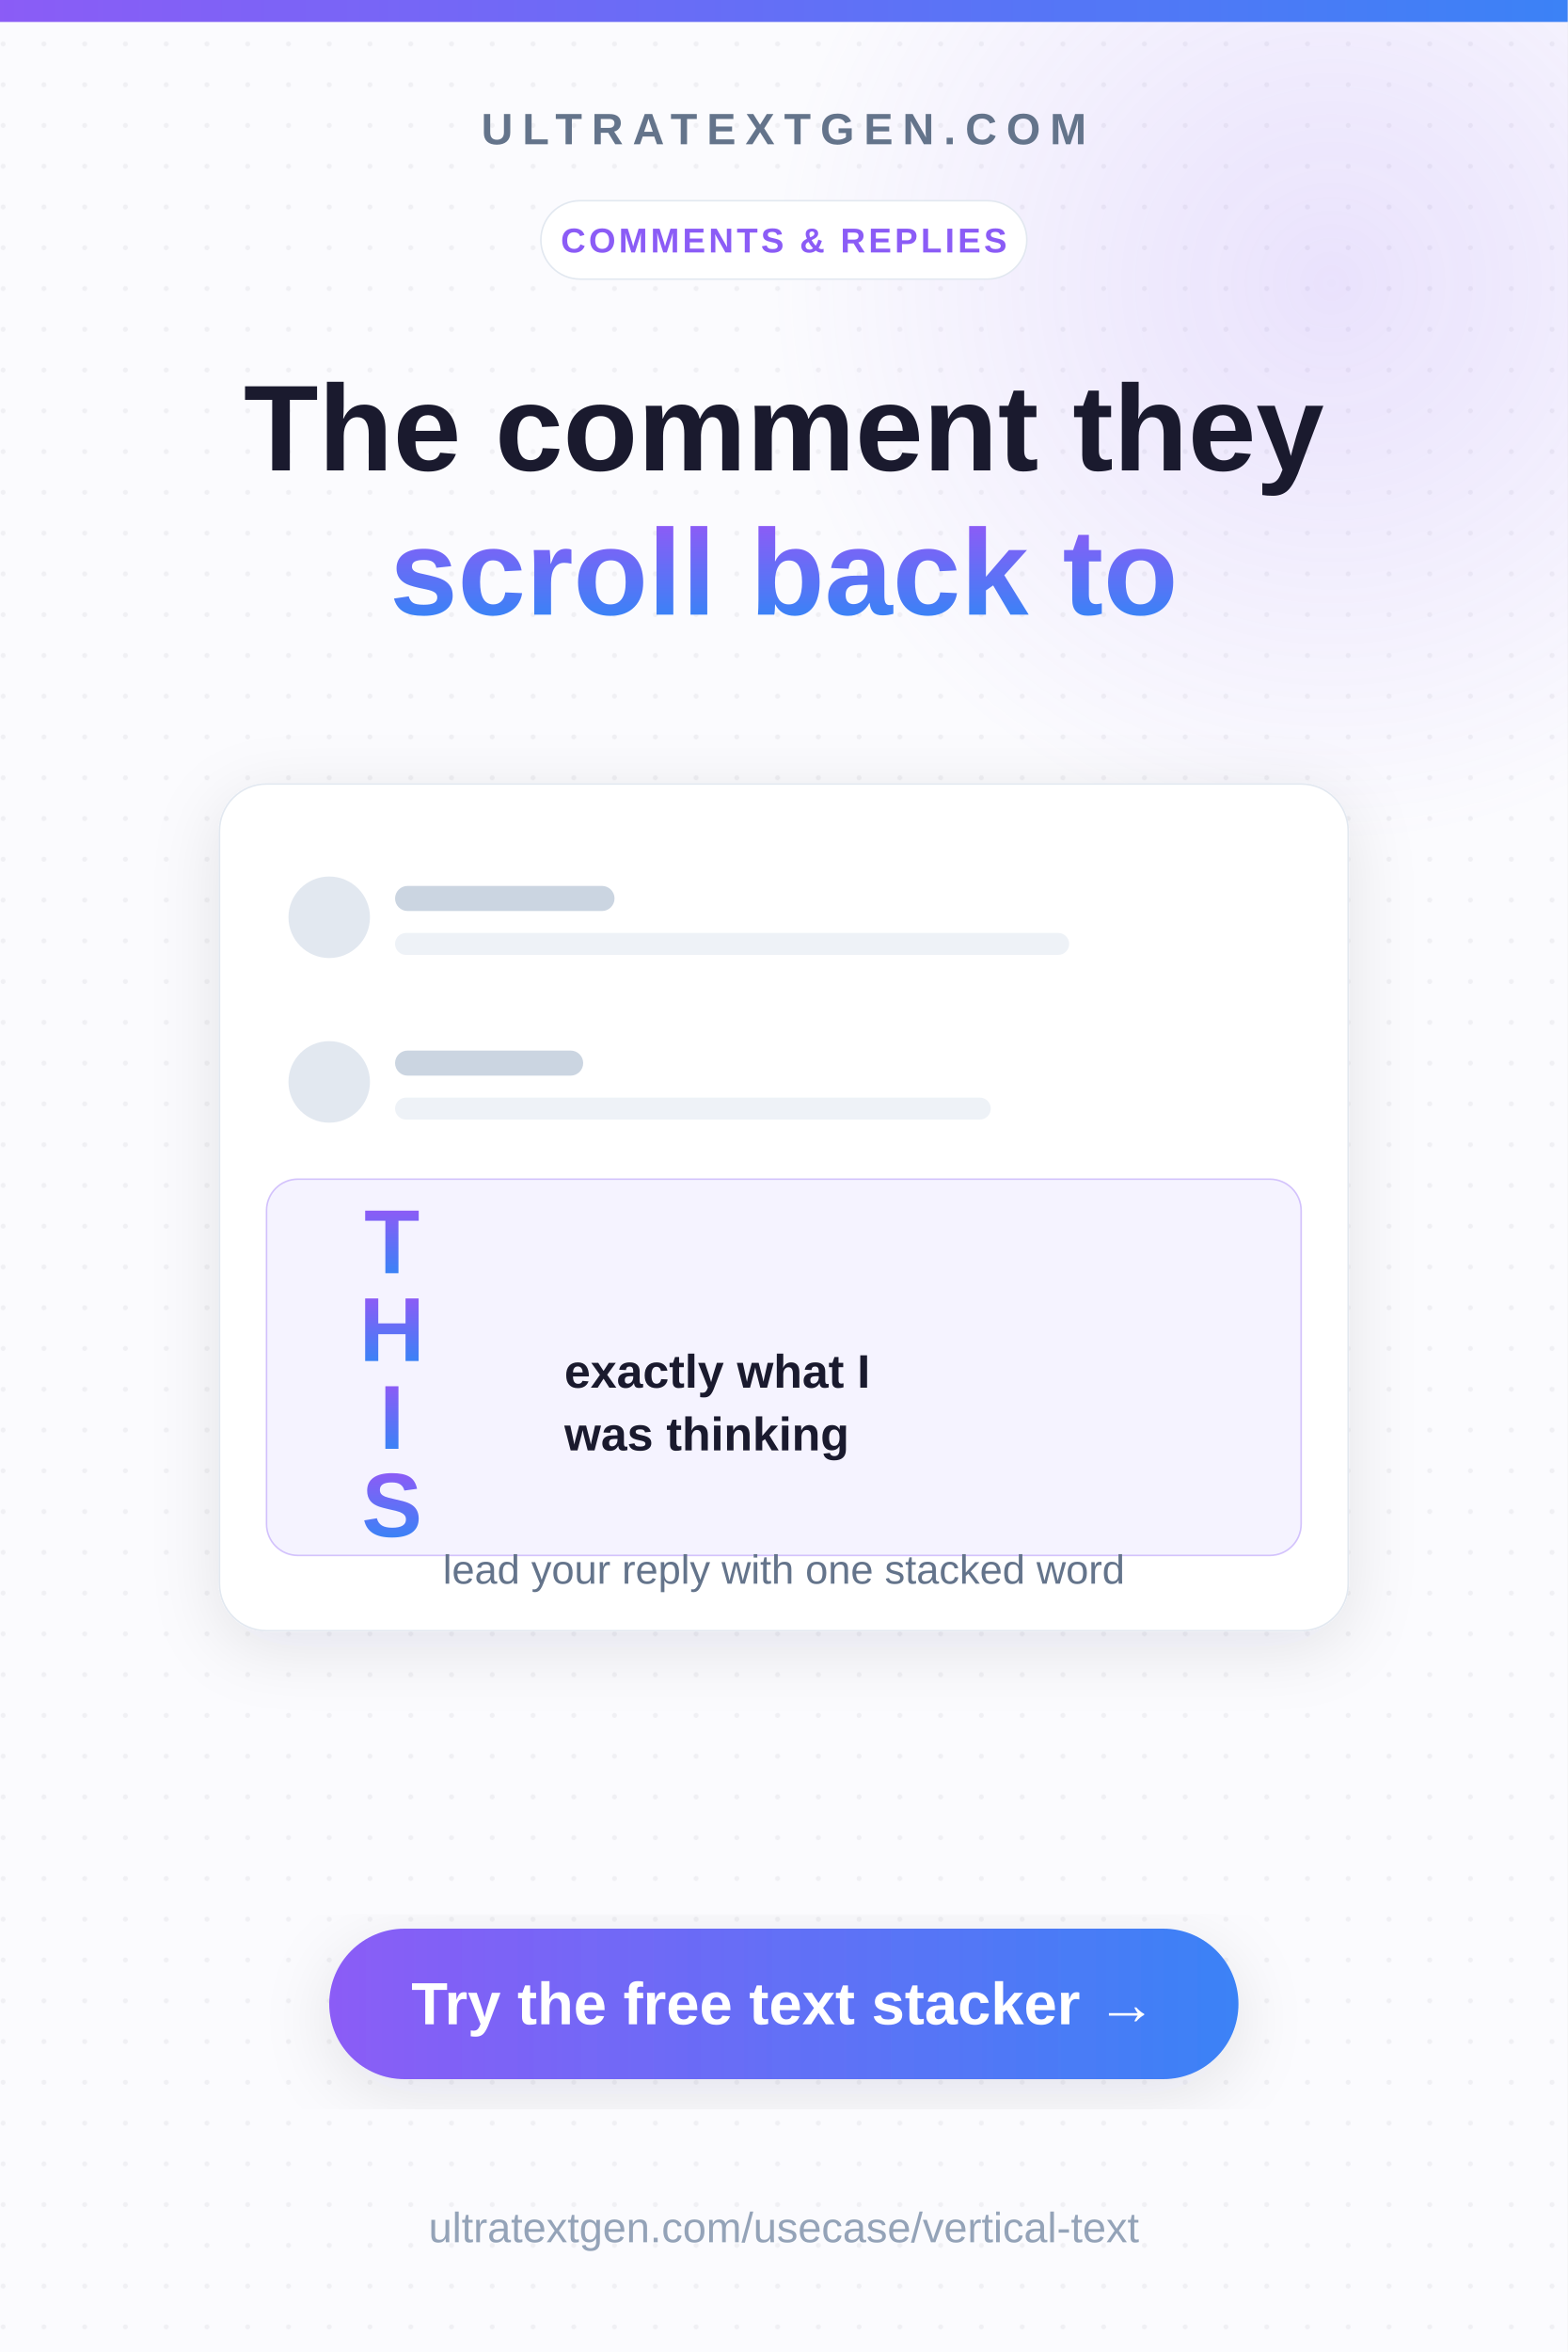
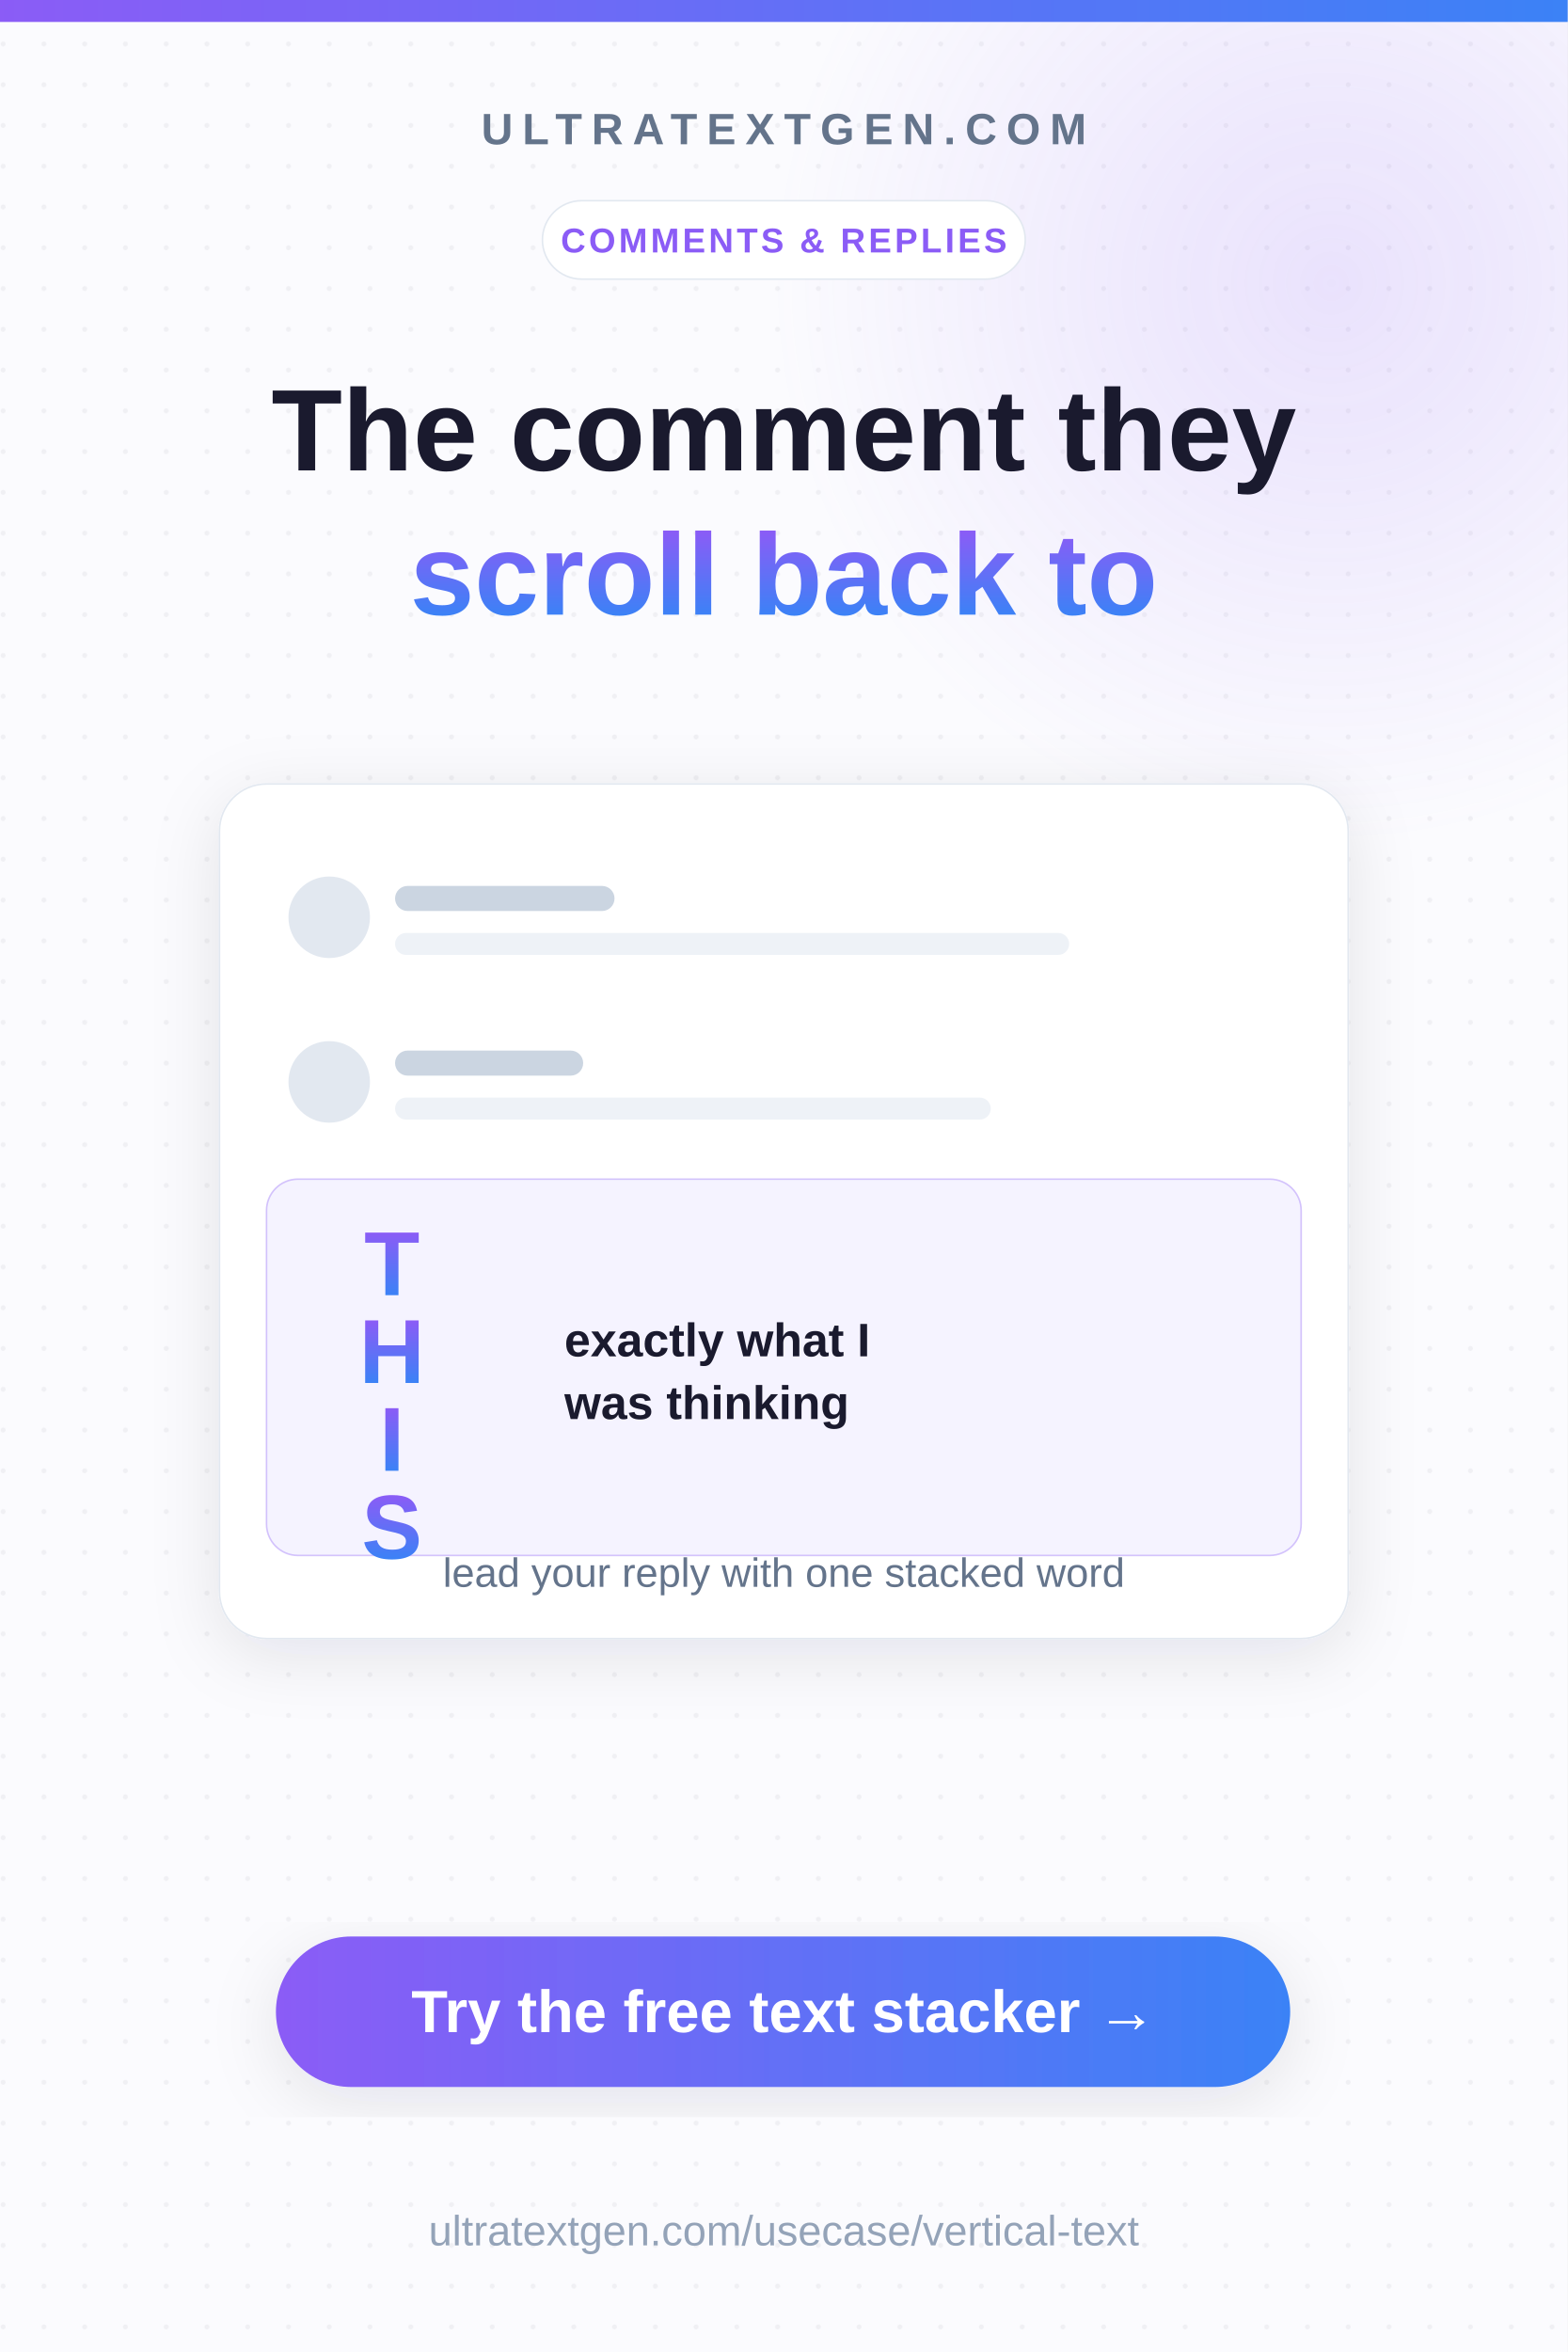
<svg xmlns="http://www.w3.org/2000/svg" viewBox="0 0 1000 1500" width="1000" height="1500" role="img" font-family="Liberation Sans, DejaVu Sans, Arial, sans-serif">
  <defs>
    <linearGradient id="g" x1="0" y1="0" x2="0" y2="1">
      <stop offset="0" stop-color="#8b5cf6" />
      <stop offset="1" stop-color="#3b82f6" />
    </linearGradient>
    <linearGradient id="gh" x1="0" y1="0" x2="1" y2="0">
      <stop offset="0" stop-color="#8b5cf6" />
      <stop offset="1" stop-color="#3b82f6" />
    </linearGradient>
    <radialGradient id="glow" cx="0.5" cy="0.5" r="0.5">
      <stop offset="0" stop-color="#8b5cf6" stop-opacity="0.16" />
      <stop offset="1" stop-color="#8b5cf6" stop-opacity="0" />
    </radialGradient>
    <pattern id="dots" width="26" height="26" patternUnits="userSpaceOnUse">
      <circle cx="2" cy="2" r="1.6" fill="#1a1a2e" opacity="0.05" />
    </pattern>
    <filter id="sh" x="-20%" y="-20%" width="140%" height="140%">
      <feDropShadow dx="0" dy="10" stdDeviation="22" flood-color="#1a1a2e" flood-opacity="0.10" />
    </filter>
  </defs>
  <rect width="1000" height="1500" fill="#FBFBFE" />
  <rect width="1000" height="1500" fill="url(#dots)" />
  <circle cx="850" cy="180" r="360" fill="url(#glow)" />
  <rect width="1000" height="14" fill="url(#gh)" />
  <text x="500" y="92" text-anchor="middle" font-size="28" font-weight="700" letter-spacing="6" fill="#64748b">ULTRATEXTGEN.COM</text>
-   <rect x="345" y="128" width="310" height="50" rx="25" fill="#ffffff" stroke="#e2e8f0" />
+   <rect x="346" y="128" width="308" height="50" rx="25" fill="#ffffff" stroke="#e2e8f0" />
  <text x="500" y="161" text-anchor="middle" font-size="22" font-weight="700" letter-spacing="2" fill="#8b5cf6">COMMENTS &amp; REPLIES</text>
-   <text x="500" y="300" text-anchor="middle" font-size="78" font-weight="700" fill="#1a1a2e">The comment they</text>
-   <text x="500" y="392" text-anchor="middle" font-size="78" font-weight="700" fill="url(#g)">scroll back to</text>
-   <rect x="140" y="500" width="720" height="540" rx="30" fill="#ffffff" stroke="#e2e8f0" filter="url(#sh)" />
+   <text x="500" y="300" text-anchor="middle" font-size="74" font-weight="700" fill="#1a1a2e">The comment they</text>
+   <text x="500" y="392" text-anchor="middle" font-size="74" font-weight="700" fill="url(#g)">scroll back to</text>
+   <rect x="140" y="500" width="720" height="545" rx="30" fill="#ffffff" stroke="#e2e8f0" filter="url(#sh)" />
  <g>
    <circle cx="210" cy="585" r="26" fill="#e2e8f0" />
    <rect x="252" y="565" width="140" height="16" rx="8" fill="#cbd5e1" />
    <rect x="252" y="595" width="430" height="14" rx="7" fill="#eef2f7" />
    <circle cx="210" cy="690" r="26" fill="#e2e8f0" />
    <rect x="252" y="670" width="120" height="16" rx="8" fill="#cbd5e1" />
    <rect x="252" y="700" width="380" height="14" rx="7" fill="#eef2f7" />
  </g>
  <rect x="170" y="752" width="660" height="240" rx="20" fill="#f5f3ff" stroke="#8b5cf6" stroke-opacity="0.35" />
  <g text-anchor="middle" font-size="58" font-weight="700" fill="url(#g)">
-     <text x="250" y="812">T</text>
-     <text x="250" y="868">H</text>
-     <text x="250" y="924">I</text>
-     <text x="250" y="980">S</text>
+     <text x="250" y="826.0">T</text>
+     <text x="250" y="882.0">H</text>
+     <text x="250" y="938.0">I</text>
+     <text x="250" y="994.0">S</text>
  </g>
-   <text x="360" y="885" font-size="30" font-weight="600" fill="#1a1a2e">exactly what I</text>
-   <text x="360" y="925" font-size="30" font-weight="600" fill="#1a1a2e">was thinking</text>
-   <text x="500" y="1010" text-anchor="middle" font-size="26" fill="#64748b">lead your reply with one stacked word</text>
-   <rect x="210" y="1230" width="580" height="96" rx="48" fill="url(#gh)" filter="url(#sh)" />
-   <text x="500" y="1291" text-anchor="middle" font-size="38" font-weight="700" fill="#ffffff">Try the free text stacker →</text>
-   <text x="500" y="1430" text-anchor="middle" font-size="27" fill="#94a3b8">ultratextgen.com/usecase/vertical-text</text>
+   <text x="360" y="865" font-size="30" font-weight="600" fill="#1a1a2e">exactly what I</text>
+   <text x="360" y="905" font-size="30" font-weight="600" fill="#1a1a2e">was thinking</text>
+   <text x="500" y="1012" text-anchor="middle" font-size="26" fill="#64748b">lead your reply with one stacked word</text>
+   <rect x="176" y="1235" width="647" height="96" rx="48" fill="url(#gh)" filter="url(#sh)" />
+   <text x="500" y="1296" text-anchor="middle" font-size="38" font-weight="700" fill="#ffffff">Try the free text stacker →</text>
+   <text x="500" y="1432" text-anchor="middle" font-size="27" fill="#94a3b8">ultratextgen.com/usecase/vertical-text</text>
</svg>
